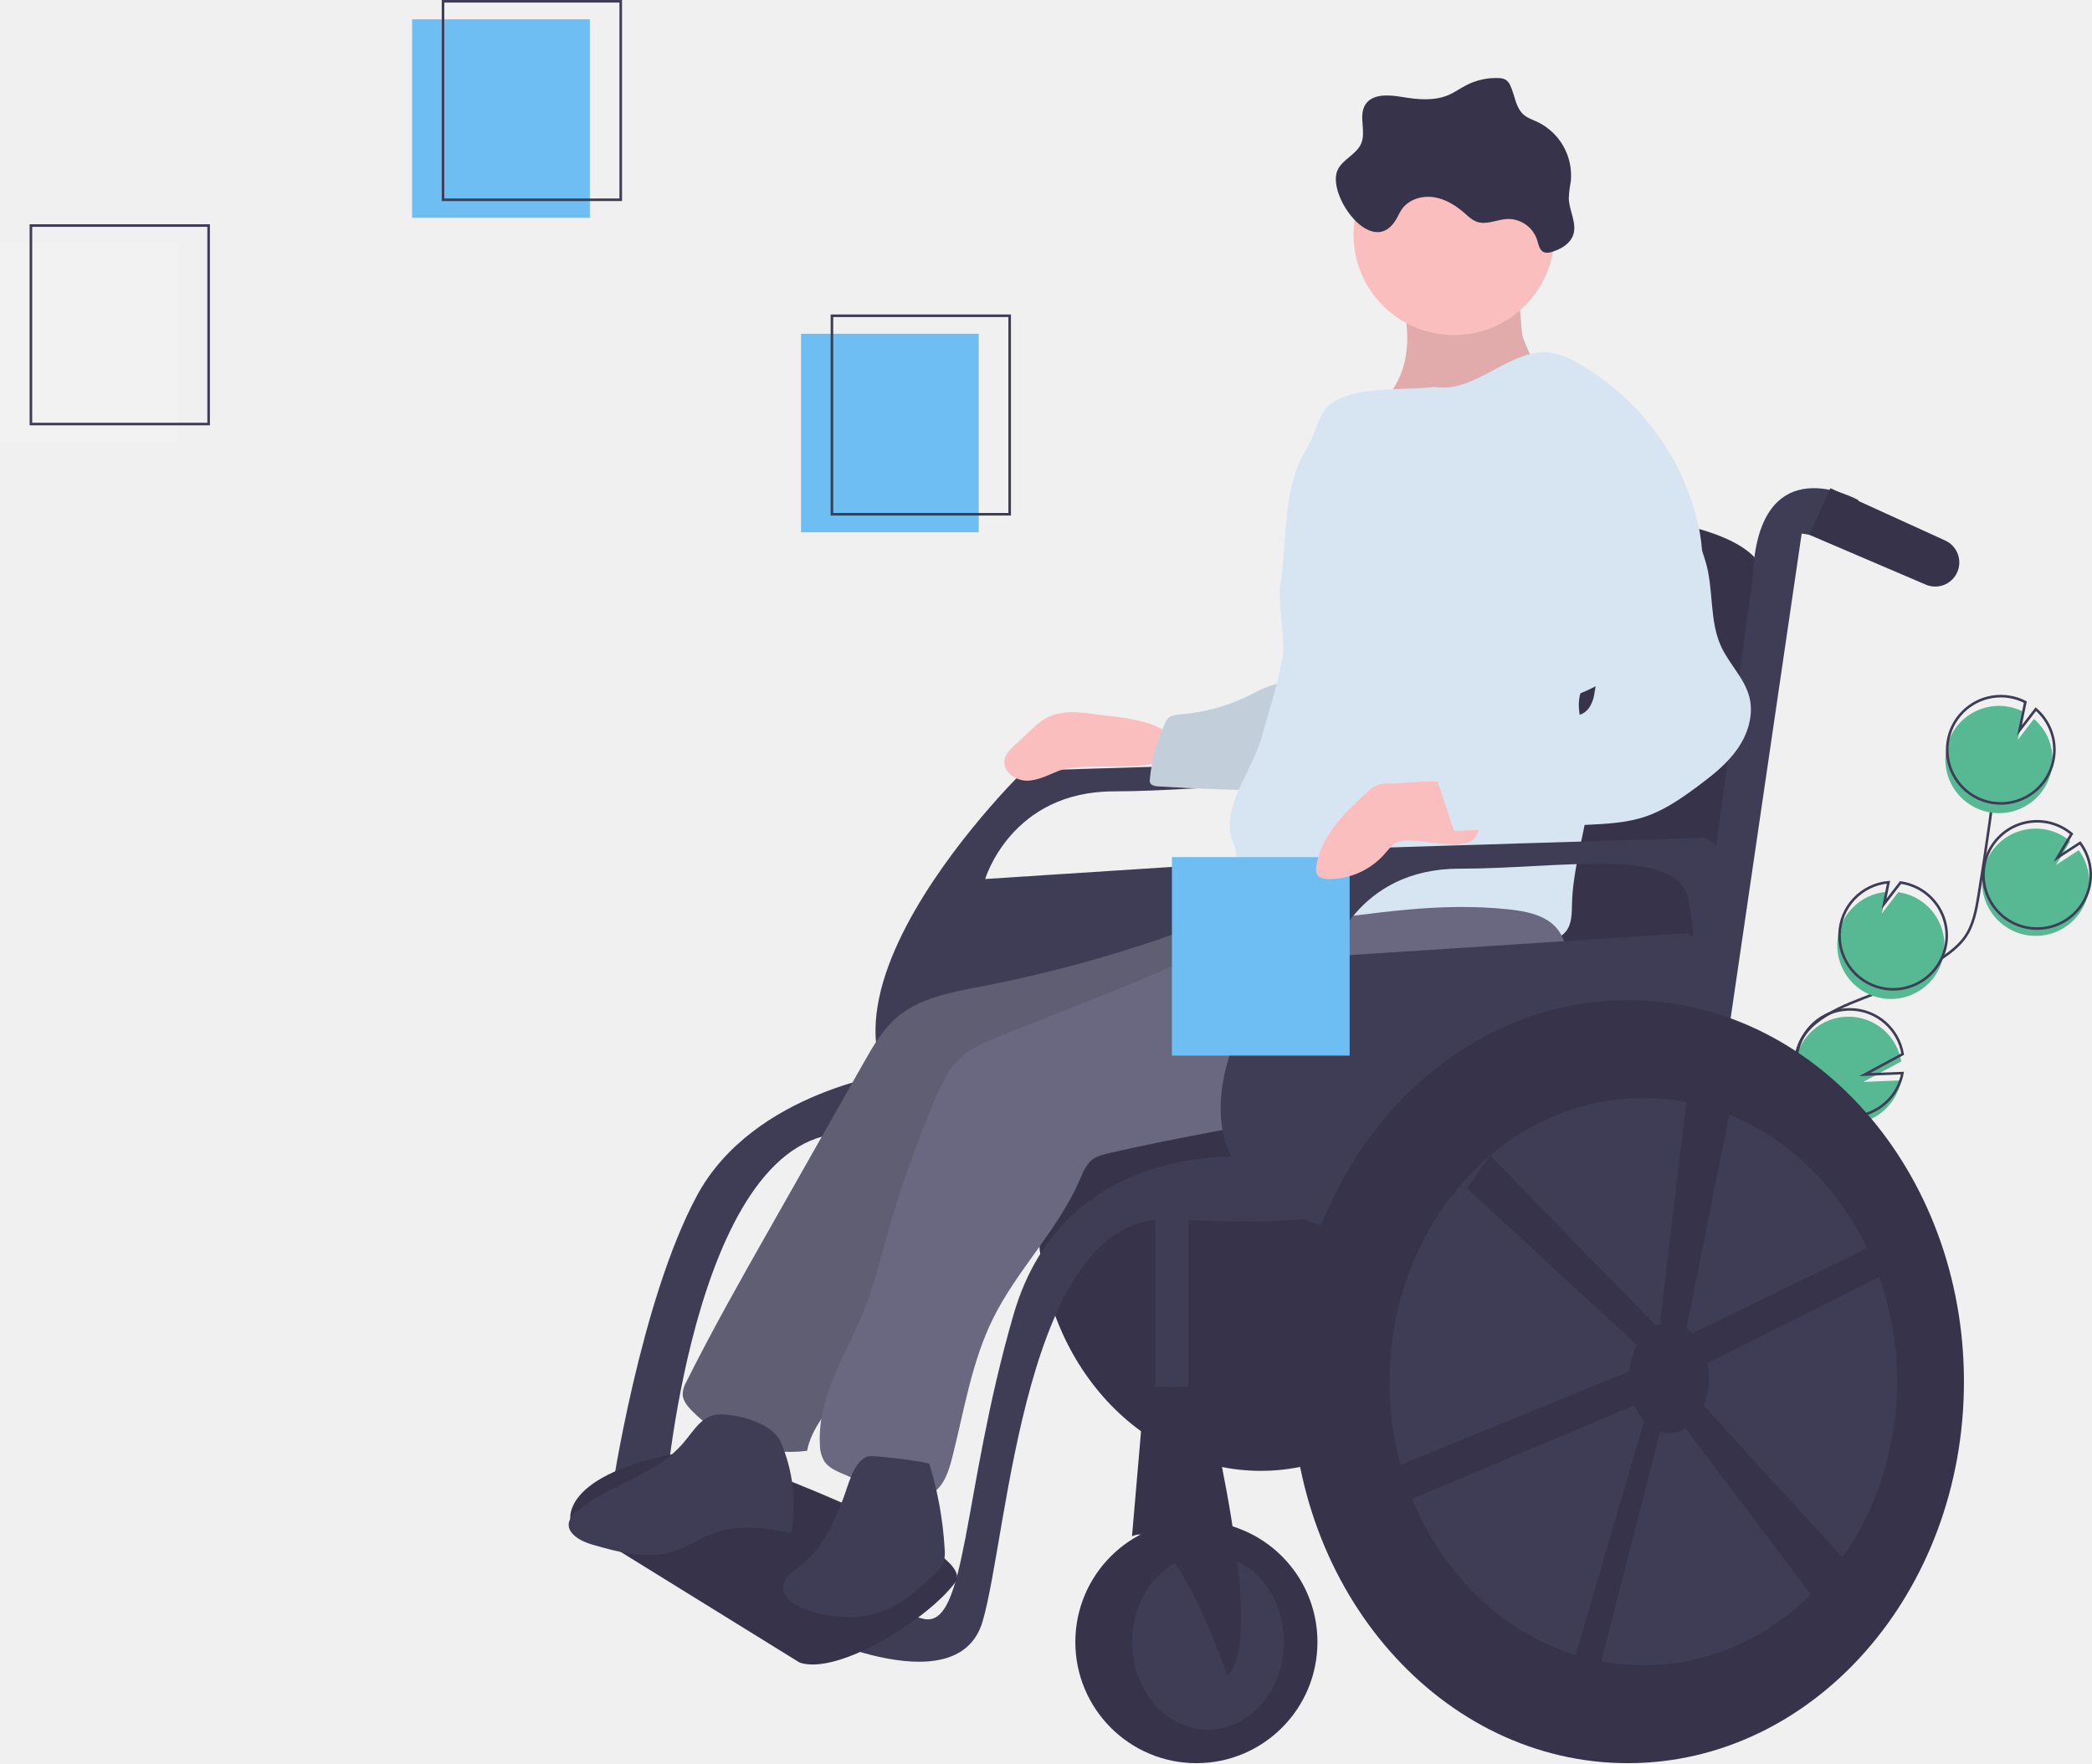
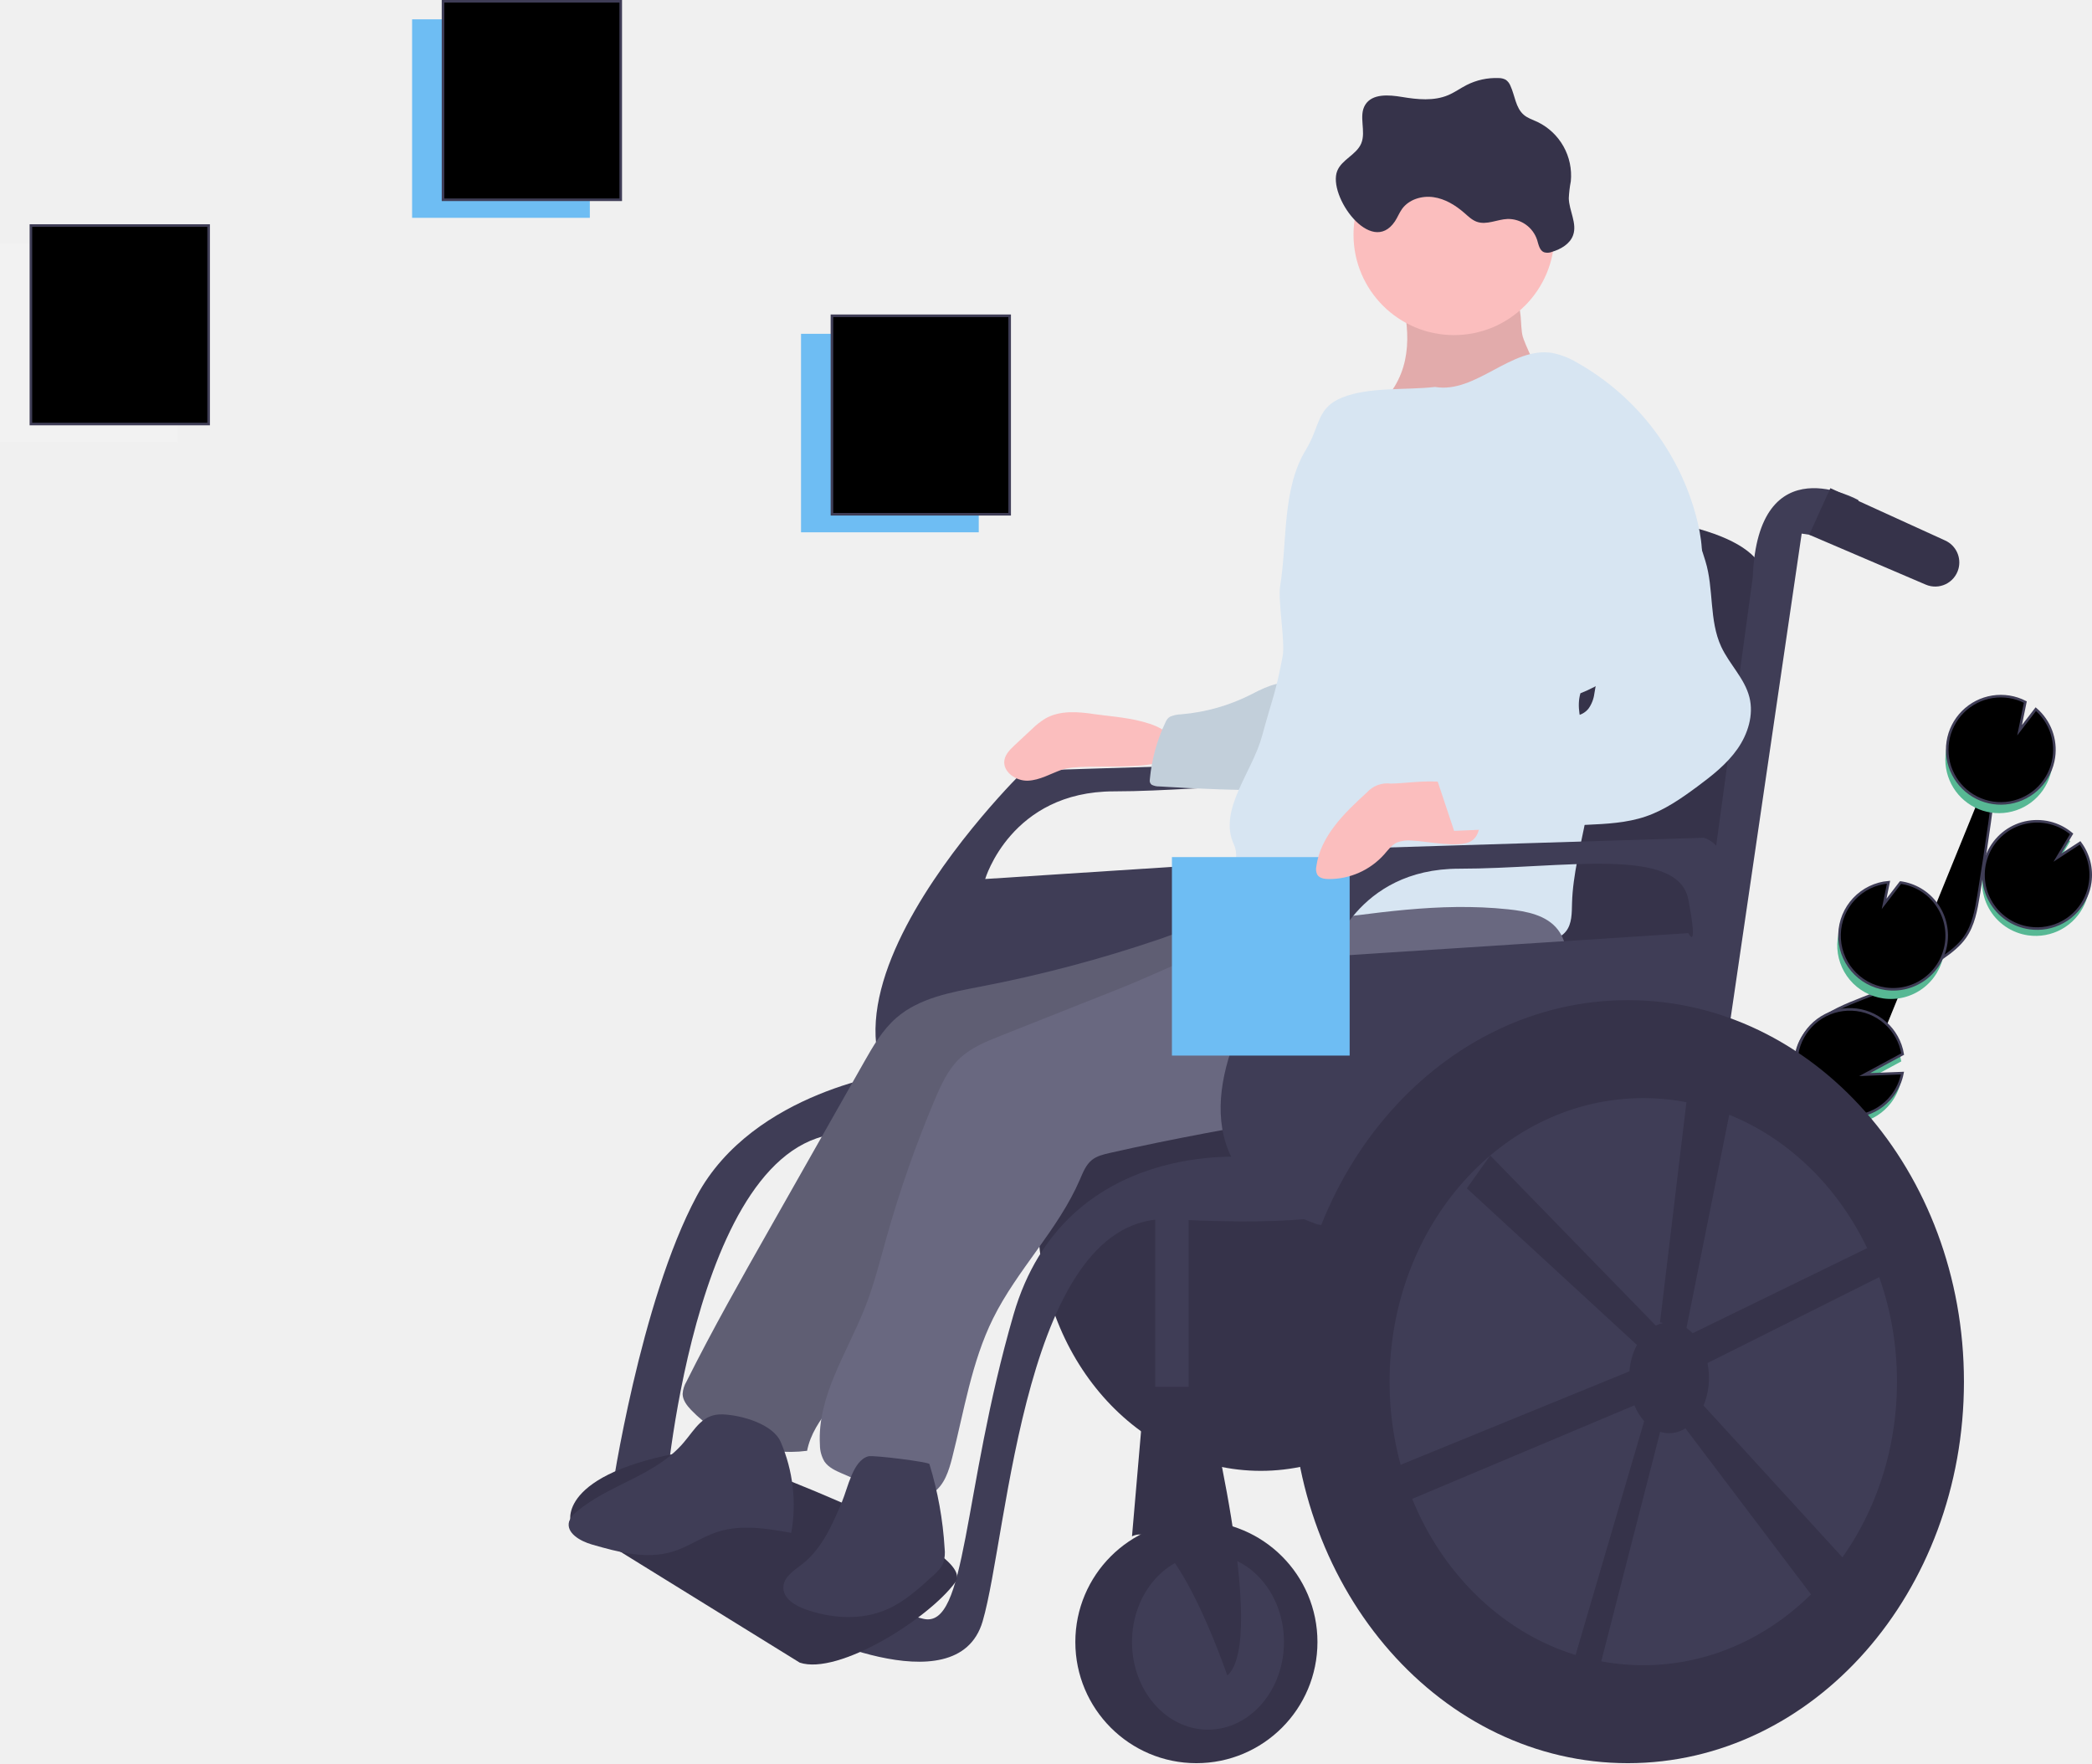
- <svg xmlns="http://www.w3.org/2000/svg" viewBox="0 0 528 445" fill="none">
+ <svg xmlns="http://www.w3.org/2000/svg" viewBox="0 0 528 445">
  <g clip-path="url(#clip0_31_10)">
    <path d="M511.886 236.072C509.811 235.777 507.833 235.004 506.108 233.814C504.383 232.623 502.958 231.048 501.945 229.213C500.932 227.377 500.358 225.331 500.27 223.236C500.182 221.141 500.581 219.054 501.437 217.14C502.292 215.225 503.58 213.536 505.199 212.205C506.817 210.873 508.723 209.936 510.766 209.468C512.808 209 514.931 209.012 516.968 209.505C519.005 209.998 520.899 210.958 522.502 212.308L518.927 218.299L524.642 214.579C526.781 217.443 527.696 221.04 527.186 224.579C527.013 225.821 526.664 227.033 526.151 228.177C524.954 230.867 522.914 233.092 520.34 234.517C517.766 235.941 514.798 236.487 511.886 236.072Z" fill="#57B894" />
    <path d="M459.506 299.726C463.318 295.043 461.341 288.034 458.553 282.677C455.766 277.319 452.211 271.62 453.436 265.705C455.198 257.205 465.2 253.896 473.286 250.755C479.286 248.424 484.989 245.389 490.275 241.714C492.394 240.24 494.478 238.629 495.956 236.513C498.086 233.464 498.767 229.664 499.369 225.994C501.373 213.767 503.089 201.498 504.515 189.186" stroke="#3F3D56" stroke-width="0.65" stroke-miterlimit="10" />
    <path d="M512.237 234.226C510.163 233.931 508.185 233.158 506.46 231.968C504.735 230.778 503.31 229.203 502.297 227.367C501.283 225.532 500.71 223.486 500.622 221.39C500.534 219.295 500.933 217.208 501.788 215.294C502.644 213.38 503.931 211.69 505.55 210.359C507.169 209.028 509.075 208.091 511.117 207.622C513.16 207.154 515.283 207.167 517.32 207.659C519.356 208.152 521.251 209.112 522.854 210.462L519.279 216.453L524.994 212.733C527.132 215.598 528.047 219.194 527.538 222.733C527.364 223.976 527.016 225.187 526.503 226.332C525.306 229.021 523.266 231.246 520.692 232.671C518.118 234.096 515.149 234.642 512.237 234.226Z" stroke="#3F3D56" stroke-width="0.65" stroke-miterlimit="10" />
    <path d="M517.907 193.603C518.228 191.356 517.979 189.065 517.183 186.939C516.386 184.814 515.068 182.923 513.35 181.442L509.252 186.764L510.701 179.651C508.15 178.339 505.249 177.871 502.416 178.317C499.583 178.762 496.964 180.097 494.939 182.129C492.913 184.16 491.585 186.784 491.146 189.62C490.707 192.456 491.18 195.359 492.497 197.908C493.814 200.458 495.907 202.523 498.473 203.805C501.039 205.087 503.945 205.519 506.773 205.04C509.6 204.561 512.203 203.195 514.204 201.139C516.205 199.084 517.502 196.445 517.907 193.603Z" fill="#57B894" />
    <path d="M518.376 191.142C518.697 188.895 518.448 186.604 517.652 184.478C516.855 182.353 515.537 180.463 513.819 178.981L509.721 184.303L511.17 177.19C508.619 175.878 505.718 175.411 502.885 175.856C500.052 176.301 497.433 177.636 495.408 179.668C493.382 181.699 492.054 184.323 491.615 187.159C491.176 189.996 491.649 192.898 492.966 195.448C494.283 197.997 496.376 200.062 498.942 201.344C501.507 202.626 504.414 203.059 507.242 202.579C510.069 202.1 512.672 200.734 514.673 198.679C516.674 196.623 517.971 193.984 518.376 191.142Z" stroke="#3F3D56" stroke-width="0.65" stroke-miterlimit="10" />
    <path d="M475.319 251.992C472.03 251.522 469.029 249.858 466.887 247.316C464.746 244.774 463.614 241.532 463.708 238.209C463.801 234.885 465.113 231.712 467.394 229.295C469.674 226.877 472.764 225.384 476.074 225.1L474.961 230.566L479.105 225.18C479.117 225.181 479.13 225.182 479.142 225.185C482.694 225.692 485.899 227.591 488.052 230.463C490.205 233.336 491.13 236.946 490.623 240.501C490.116 244.056 488.219 247.264 485.349 249.419C482.479 251.574 478.871 252.499 475.319 251.992Z" fill="#57B894" />
    <path d="M475.89 249.551C472.601 249.081 469.6 247.416 467.458 244.874C465.317 242.332 464.185 239.091 464.278 235.767C464.372 232.444 465.684 229.271 467.965 226.853C470.245 224.436 473.335 222.943 476.645 222.659L475.532 228.124L479.676 222.739C479.688 222.739 479.701 222.741 479.713 222.743C481.471 222.995 483.163 223.59 484.692 224.496C486.221 225.401 487.557 226.6 488.623 228.022C489.689 229.444 490.465 231.063 490.906 232.785C491.347 234.507 491.445 236.3 491.194 238.06C490.943 239.82 490.348 241.514 489.443 243.044C488.538 244.574 487.341 245.91 485.92 246.977C484.499 248.044 482.881 248.821 481.16 249.262C479.439 249.704 477.648 249.802 475.89 249.551Z" stroke="#3F3D56" stroke-width="0.65" stroke-miterlimit="10" />
    <path d="M477.179 278.466C475.267 280.911 472.574 282.625 469.55 283.319C466.527 284.013 463.356 283.646 460.571 282.278C457.786 280.911 455.555 278.626 454.253 275.808C452.951 272.99 452.657 269.81 453.42 266.8C454.183 263.791 455.956 261.136 458.443 259.28C460.93 257.424 463.979 256.48 467.079 256.607C470.179 256.734 473.141 257.923 475.468 259.976C477.795 262.029 479.347 264.82 479.862 267.882L470.274 273.056L479.808 272.681C479.407 274.792 478.505 276.776 477.179 278.466Z" fill="#57B894" />
    <path d="M477.53 276.62C475.619 279.065 472.926 280.779 469.902 281.473C466.878 282.167 463.708 281.8 460.923 280.432C458.138 279.065 455.907 276.781 454.605 273.963C453.303 271.145 453.009 267.964 453.772 264.955C454.535 261.945 456.308 259.29 458.795 257.434C461.282 255.578 464.331 254.634 467.431 254.761C470.531 254.888 473.492 256.077 475.82 258.13C478.147 260.183 479.698 262.974 480.214 266.036L470.626 271.211L480.16 270.835C479.759 272.947 478.857 274.93 477.53 276.62Z" stroke="#3F3D56" stroke-width="0.65" stroke-miterlimit="10" />
    <path d="M148.867 4.879H104.012V54.974H148.867V4.879Z" fill="#6EBDF3" />
    <path d="M156.668 0.325H111.812V50.42H156.668V0.325Z" stroke="#3F3D56" stroke-width="0.65" stroke-miterlimit="10" />
    <path d="M44.855 61.48H0V111.575H44.855V61.48Z" fill="#F2F2F2" />
    <path d="M52.656 56.926H7.801V107.021H52.656V56.926Z" stroke="#3F3D56" stroke-width="0.65" stroke-miterlimit="10" />
    <path d="M247.028 84.251H202.173V134.346H247.028V84.251Z" fill="#6EBDF3" />
    <path d="M254.828 79.697H209.973V129.792H254.828V79.697Z" stroke="#3F3D56" stroke-width="0.65" stroke-miterlimit="10" />
    <path d="M318.211 371.223C349.266 371.223 374.442 342.649 374.442 307.401C374.442 272.153 349.266 243.579 318.211 243.579C287.155 243.579 261.979 272.153 261.979 307.401C261.979 342.649 287.155 371.223 318.211 371.223Z" fill="#36334A" />
    <path d="M390.39 95.034C376.877 100.934 362.143 103.488 347.435 102.48C351.213 99.783 353.637 95.452 354.615 90.912C355.592 86.371 355.22 81.626 354.21 77.092C354.026 76.575 354.037 76.007 354.241 75.497C354.447 75.241 354.709 75.034 355.006 74.893C355.303 74.751 355.628 74.678 355.957 74.679C361.653 73.885 377.968 70.44 382.306 75.32C384.361 77.632 383.574 82.124 384.325 84.949C384.635 86.115 388.599 95.818 390.39 95.034Z" fill="#FBBEBE" />
    <path opacity="0.1" d="M390.39 95.034C376.877 100.934 362.143 103.488 347.435 102.48C351.213 99.783 353.637 95.452 354.615 90.912C355.592 86.371 355.22 81.626 354.21 77.092C354.026 76.575 354.037 76.007 354.241 75.497C354.447 75.241 354.709 75.034 355.006 74.893C355.303 74.751 355.628 74.678 355.957 74.679C361.653 73.885 377.968 70.44 382.306 75.32C384.361 77.632 383.574 82.124 384.325 84.949C384.635 86.115 388.599 95.818 390.39 95.034Z" fill="black" />
    <path d="M342.913 191.922L258.404 194.525C258.404 194.525 183.646 267.39 245.402 289.51C245.402 289.51 321.461 301.871 339.663 287.558C339.663 287.558 362.415 197.778 342.913 191.922ZM339.013 215.994L248.653 221.849C248.653 221.849 255.154 199.73 281.156 199.73C307.159 199.73 336.413 193.874 339.013 207.537C341.613 221.199 339.013 215.994 339.013 215.994Z" fill="#3F3D56" />
    <path d="M276.29 180.25C272.075 179.605 267.492 179.232 263.8 181.368C262.571 182.137 261.43 183.038 260.397 184.055C258.912 185.419 257.439 186.796 255.977 188.184C254.907 189.199 253.789 190.319 253.515 191.768C252.95 194.75 256.392 197.152 259.423 197.035C262.454 196.919 265.173 195.252 268.035 194.248C273.799 192.227 294.997 195.683 296.155 189.471C297.628 181.573 280.978 180.996 276.29 180.25Z" fill="#FBBEBE" />
    <path d="M315.796 175.262C310.284 178.064 304.282 179.769 298.122 180.285C297.16 180.301 296.21 180.503 295.325 180.88C294.79 181.21 294.38 181.71 294.16 182.299C291.995 186.837 290.657 191.725 290.209 196.733C290.151 196.974 290.162 197.226 290.243 197.46C290.324 197.693 290.471 197.899 290.665 198.052C291.258 198.349 291.914 198.496 292.576 198.481C302.69 199.123 312.837 199.468 323.018 199.516C323.467 199.551 323.919 199.489 324.343 199.336C324.49 199.257 324.619 199.15 324.724 199.02C324.829 198.891 324.906 198.741 324.952 198.581C327.341 192.637 328.467 186.26 328.259 179.857C327.993 172.316 325.786 169.955 315.796 175.262Z" fill="#D7E5F2" />
    <path opacity="0.1" d="M315.796 175.262C310.284 178.064 304.282 179.769 298.122 180.285C297.16 180.301 296.21 180.503 295.325 180.88C294.79 181.21 294.38 181.71 294.16 182.299C291.995 186.837 290.657 191.725 290.209 196.733C290.151 196.974 290.162 197.226 290.243 197.46C290.324 197.693 290.471 197.899 290.665 198.052C291.258 198.349 291.914 198.496 292.576 198.481C302.69 199.123 312.837 199.468 323.018 199.516C323.467 199.551 323.919 199.489 324.343 199.336C324.49 199.257 324.619 199.15 324.724 199.02C324.829 198.891 324.906 198.741 324.952 198.581C327.341 192.637 328.467 186.26 328.259 179.857C327.993 172.316 325.786 169.955 315.796 175.262Z" fill="black" />
    <path d="M429.373 243.319L318.211 239.415L344.213 129.466C344.213 129.466 448.225 121.659 445.625 148.333C443.025 175.007 429.373 243.319 429.373 243.319Z" fill="#36334A" />
    <path d="M322.058 295.877C322.058 295.877 255.154 307.727 231.101 272.595C207.048 237.463 322.111 256.33 322.111 256.33L331.862 283.004L322.058 295.877Z" fill="#36334A" />
    <path d="M301.959 445C318.833 445 332.512 431.31 332.512 414.422C332.512 397.535 318.833 383.845 301.959 383.845C285.085 383.845 271.405 397.535 271.405 414.422C271.405 431.31 285.085 445 301.959 445Z" fill="#36334A" />
    <path d="M304.884 436.542C315.475 436.542 324.061 426.639 324.061 414.422C324.061 402.206 315.475 392.302 304.884 392.302C294.293 392.302 285.707 402.206 285.707 414.422C285.707 426.639 294.293 436.542 304.884 436.542Z" fill="#3F3D56" />
    <path d="M469.027 126.213C469.027 126.213 443.675 111.9 442.374 145.731L420.922 303.172H430.023L454.726 134.671C454.726 134.671 467.077 136.623 469.027 136.623C470.978 136.623 469.027 126.213 469.027 126.213Z" fill="#3F3D56" />
    <path d="M494.29 143.585C494.058 144.421 493.65 145.197 493.094 145.862C492.538 146.527 491.846 147.065 491.065 147.441C490.284 147.817 489.431 148.021 488.565 148.04C487.699 148.059 486.838 147.892 486.041 147.551L456.631 134.967L461.966 123.207L490.952 136.419C492.27 137.02 493.33 138.072 493.942 139.385C494.554 140.699 494.677 142.188 494.29 143.585Z" fill="#36334A" />
    <path d="M315.61 292.113C315.61 292.113 268.805 286.908 255.804 331.798C242.802 376.689 244.102 411.17 233.051 408.567C222 405.965 198.597 396.857 198.597 396.857L200.547 410.519C200.547 410.519 241.502 431.338 248.003 409.218C254.503 387.098 258.404 305.775 295.458 307.727C332.512 309.678 339.013 305.775 339.013 305.775L315.61 292.113Z" fill="#3F3D56" />
    <path d="M226.55 270.643C226.55 270.643 190.146 275.197 175.845 301.871C161.543 328.545 154.392 376.689 154.392 376.689H168.044C168.044 376.689 175.845 281.053 216.799 286.257L226.55 270.643Z" fill="#3F3D56" />
    <path d="M201.848 419.627L143.991 383.845C143.991 383.845 140.741 370.833 177.795 365.629C177.795 365.629 247.851 390.149 241.101 399.358C234.351 408.567 211.599 422.88 201.848 419.627Z" fill="#36334A" />
    <path d="M291.558 303.173V379.291H300.009V301.871L291.558 303.173Z" fill="#3F3D56" />
    <path d="M303.909 350.015C303.909 350.015 320.161 413.772 309.76 422.88C309.76 422.88 296.108 382.544 285.707 387.749L288.957 350.015H303.909Z" fill="#36334A" />
    <path d="M366.966 84.576C380.968 84.576 392.319 73.216 392.319 59.203C392.319 45.19 380.968 33.83 366.966 33.83C352.964 33.83 341.613 45.19 341.613 59.203C341.613 73.216 352.964 84.576 366.966 84.576Z" fill="#FBBEBE" />
    <path d="M362.171 97.659C372.51 99.418 381.446 87.387 391.796 89.079C394.047 89.54 396.201 90.389 398.162 91.586C405.786 95.903 412.43 101.76 417.671 108.784C422.911 115.809 426.634 123.848 428.604 132.39C429.774 137.608 430.225 143.267 428.023 148.139C426.853 150.73 425 152.942 423.149 155.097C416.262 163.112 408.705 171.1 398.879 174.978C397.919 178.305 398.841 181.907 399.992 185.172C404.797 198.808 397.156 213.502 396.766 227.955C396.699 230.427 396.773 233.136 395.229 235.067C393.514 237.21 390.453 237.59 387.714 237.745C362.611 239.16 337.543 235.306 312.696 231.463C312.045 231.419 311.417 231.206 310.873 230.846C310.056 230.193 309.933 229.026 309.758 227.994C308.837 222.533 313.682 218.105 311.385 213.067C307.435 204.405 316.051 194.932 318.536 185.742C321.021 176.551 321.999 174.935 323.736 165.574C324.386 162.074 322.515 151.522 323.086 148.008C324.952 136.531 323.541 123.457 329.587 113.527C333.219 107.561 332.277 102.922 338.759 100.328C345.598 97.59 354.854 98.512 362.171 97.659Z" fill="#D7E5F2" />
    <path d="M247.674 248.974C240.106 250.434 232.07 251.828 226.246 256.88C222.688 259.966 220.297 264.149 217.975 268.247L194.28 310.058C187.053 322.809 179.823 335.568 173.27 348.679C172.698 349.633 172.362 350.71 172.291 351.82C172.317 353.385 173.368 354.73 174.444 355.865C178.182 359.744 182.774 362.694 187.853 364.482C192.933 366.269 198.359 366.844 203.7 366.16C205.33 357.714 213.352 352.132 217.284 344.483C219.444 340.28 220.312 335.554 221.707 331.038C226.908 314.194 239.256 300.669 251.244 287.751C256.91 281.646 262.71 275.435 270.01 271.429C278.574 266.73 288.512 265.429 298.082 263.477C307.653 261.525 317.562 258.566 324.334 251.522C327.209 248.488 329.373 244.853 330.671 240.879C331.969 236.905 332.369 232.692 331.84 228.544C325.709 228.115 318.885 227.317 312.971 229.29C306.102 231.582 299.458 234.715 292.579 237.056C277.901 242.052 262.897 246.034 247.674 248.974Z" fill="#696880" />
    <path opacity="0.1" d="M247.674 248.974C240.106 250.434 232.07 251.828 226.246 256.88C222.688 259.966 220.297 264.149 217.975 268.247L194.28 310.058C187.053 322.809 179.823 335.568 173.27 348.679C172.698 349.633 172.362 350.71 172.291 351.82C172.317 353.385 173.368 354.73 174.444 355.865C178.182 359.744 182.774 362.694 187.853 364.482C192.933 366.269 198.359 366.844 203.7 366.16C205.33 357.714 213.352 352.132 217.284 344.483C219.444 340.28 220.312 335.554 221.707 331.038C226.908 314.194 239.256 300.669 251.244 287.751C256.91 281.646 262.71 275.435 270.01 271.429C278.574 266.73 288.512 265.429 298.082 263.477C307.653 261.525 317.562 258.566 324.334 251.522C327.209 248.488 329.373 244.853 330.671 240.879C331.969 236.905 332.369 232.692 331.84 228.544C325.709 228.115 318.885 227.317 312.971 229.29C306.102 231.582 299.458 234.715 292.579 237.056C277.901 242.052 262.897 246.034 247.674 248.974Z" fill="black" />
    <path d="M145.517 381.554C144.673 382.159 144.024 382.997 143.65 383.966C142.79 386.901 146.459 388.968 149.395 389.814C155.992 391.714 163.031 393.617 169.611 391.66C173.646 390.459 177.157 387.886 181.166 386.601C187.116 384.693 193.56 385.776 199.711 386.875C201.085 379.137 200.16 371.165 197.052 363.947C195.079 359.392 187.18 357.175 182.477 356.975C177.337 356.757 175.551 360.552 172.584 364.046C165.357 372.556 153.843 374.528 145.517 381.554Z" fill="#3F3D56" />
    <path d="M252.504 261.436C248.867 262.884 245.138 264.391 242.284 267.073C239.272 269.904 237.509 273.789 235.902 277.599C231.15 288.86 227.105 300.407 223.79 312.173C222.115 318.118 220.622 324.131 218.366 329.88C213.862 341.354 206.22 352.343 206.938 364.649C206.934 366.145 207.336 367.613 208.101 368.897C209.121 370.378 210.857 371.164 212.506 371.881L221.15 375.637C225.788 377.653 231.448 379.591 235.592 376.691C238.366 374.75 239.473 371.23 240.31 367.948C243.331 356.097 245.198 343.786 250.611 332.821C256.73 320.426 267.075 310.411 272.549 297.718C273.324 295.922 274.058 293.995 275.582 292.769C276.84 291.756 278.472 291.361 280.046 291.003C312.512 283.604 345.709 279.558 377.915 271.098C382.493 269.895 387.283 268.468 390.55 265.039C395.079 260.284 395.482 253.058 395.627 246.491C395.718 242.376 395.699 237.905 393.194 234.641C390.369 230.96 385.303 229.988 380.691 229.502C363 227.64 346.683 230.574 329.259 232.723C313.317 234.689 297.261 243.694 282.388 249.578C272.423 253.52 262.461 257.473 252.504 261.436Z" fill="#696880" />
    <path d="M212.502 379.051C210.071 384.828 207.448 390.863 202.516 394.729C200.456 396.345 197.792 397.961 197.709 400.579C197.622 403.349 200.529 405.177 203.133 406.117C209.766 408.512 217.315 409.024 223.787 406.222C228.213 404.305 231.864 400.992 235.426 397.738C236.499 396.758 237.61 395.724 238.113 394.359C238.456 393.21 238.558 392.002 238.415 390.811C237.988 383.584 236.7 376.433 234.578 369.511C234.413 368.967 220.426 367.222 219.186 367.546C215.28 368.567 214.009 375.472 212.502 379.051Z" fill="#3F3D56" />
    <path d="M430.023 211.44L345.514 214.042C345.514 214.042 270.755 286.908 332.512 309.028C332.512 309.028 408.571 321.389 426.773 307.076C426.773 307.076 449.525 217.295 430.023 211.44ZM426.123 235.512L335.763 241.367C335.763 241.367 342.263 219.247 368.266 219.247C394.269 219.247 423.522 213.392 426.123 227.054C428.723 240.716 426.123 235.512 426.123 235.512Z" fill="#3F3D56" />
    <path d="M410.846 445C457.699 445 495.68 401.891 495.68 348.713C495.68 295.536 457.699 252.427 410.846 252.427C363.993 252.427 326.011 295.536 326.011 348.713C326.011 401.891 363.993 445 410.846 445Z" fill="#36334A" />
    <path d="M414.746 420.278C450.11 420.278 478.779 388.237 478.779 348.713C478.779 309.19 450.11 277.149 414.746 277.149C379.382 277.149 350.714 309.19 350.714 348.713C350.714 388.237 379.382 420.278 414.746 420.278Z" fill="#3F3D56" />
    <path d="M431.323 347.738C431.321 346.489 431.197 345.244 430.952 344.02L478.779 320.088L475.528 312.931L427.216 336.487C426.729 335.985 426.191 335.535 425.611 335.144L425.648 335.152L439.774 264.788L427.278 264.504L418.972 333.75L419.768 333.917C419.123 334.05 418.497 334.264 417.905 334.554L376.122 291.631L370.216 299.92L413.146 339.446C412.069 341.515 411.423 343.781 411.245 346.107L350.714 370.833L349.414 381.243L412.51 354.686C413.099 356.147 413.933 357.496 414.976 358.675L395.569 424.832H402.72L419.01 361.367C419.733 361.6 420.487 361.721 421.247 361.725C422.714 361.712 424.147 361.282 425.379 360.486L459.276 405.314L469.677 398.158L429.96 354.74C430.872 352.519 431.335 350.139 431.323 347.738Z" fill="#36334A" />
    <path d="M337.503 43.139C338.649 40.261 342.342 39.071 343.552 36.219C344.853 33.153 342.813 29.25 344.583 26.429C346.367 23.586 350.524 23.919 353.833 24.468C357.739 25.117 361.893 25.553 365.537 24.001C367.158 23.311 368.596 22.258 370.166 21.459C372.66 20.192 375.438 19.588 378.233 19.703C378.864 19.689 379.488 19.838 380.044 20.136C380.573 20.518 380.98 21.044 381.218 21.652C382.358 24.123 382.52 27.207 384.584 28.979C385.575 29.83 386.861 30.232 388.048 30.777C390.813 32.112 393.102 34.264 394.606 36.943C396.11 39.621 396.756 42.697 396.458 45.754C396.186 47.17 396.015 48.604 395.947 50.044C396.027 53.208 398.094 56.368 397.038 59.351C396.254 61.568 393.958 62.881 391.709 63.565C391.07 63.825 390.361 63.861 389.699 63.666C388.545 63.199 388.315 61.715 387.946 60.525C387.425 58.967 386.421 57.616 385.079 56.67C383.737 55.724 382.128 55.231 380.487 55.264C377.864 55.376 375.211 56.85 372.737 55.973C371.521 55.542 370.57 54.601 369.598 53.753C367.362 51.8 364.716 50.175 361.777 49.759C358.838 49.343 355.583 50.335 353.852 52.748C353.153 53.723 352.729 54.87 352.063 55.867C346.071 64.825 335.03 49.355 337.503 43.139Z" fill="#36334A" />
    <path d="M340.638 216.319H295.783V266.414H340.638V216.319Z" fill="#6EBDF3" />
    <path d="M351.011 197.769C349.899 197.624 348.768 197.754 347.716 198.145C346.665 198.537 345.725 199.18 344.978 200.017C339.289 205.204 333.26 211.05 332.229 218.682C332.071 219.378 332.154 220.107 332.465 220.749C333.013 221.646 334.217 221.845 335.267 221.863C337.925 221.889 340.558 221.347 342.99 220.272C345.421 219.198 347.595 217.615 349.366 215.631C350.342 214.523 351.237 213.255 352.575 212.631C353.797 212.176 355.109 212.013 356.406 212.156C359.975 212.273 368.124 214.101 371.235 212.329C374.507 210.466 373.607 204.626 372.08 201.811C368.449 195.118 357.192 197.702 351.011 197.769Z" fill="#FBBEBE" />
    <path d="M430.412 141.561C432.598 148.598 431.318 156.524 434.415 163.21C436.471 167.648 440.337 171.225 441.534 175.968C442.665 180.449 441.15 185.279 438.491 189.059C435.833 192.839 432.132 195.742 428.42 198.493C424.356 201.505 420.135 204.445 415.346 206.074C410.57 207.698 405.452 207.944 400.412 208.175L367.009 209.708L360.858 191.25L382.622 182.718C384.8 181.864 387.02 181.001 389.353 180.828C393.381 180.53 398.294 182.01 400.881 178.905C401.703 177.764 402.226 176.435 402.402 175.04C404.512 164.196 402.676 152.724 405.925 142.166C407.533 136.94 412.173 126.457 418.501 125.535C425.208 124.558 428.896 136.677 430.412 141.561Z" fill="#D7E5F2" />
  </g>
  <defs>
    <clipPath id="clip0_31_10">
      <rect width="528" height="445" fill="white" />
    </clipPath>
  </defs>
</svg>
